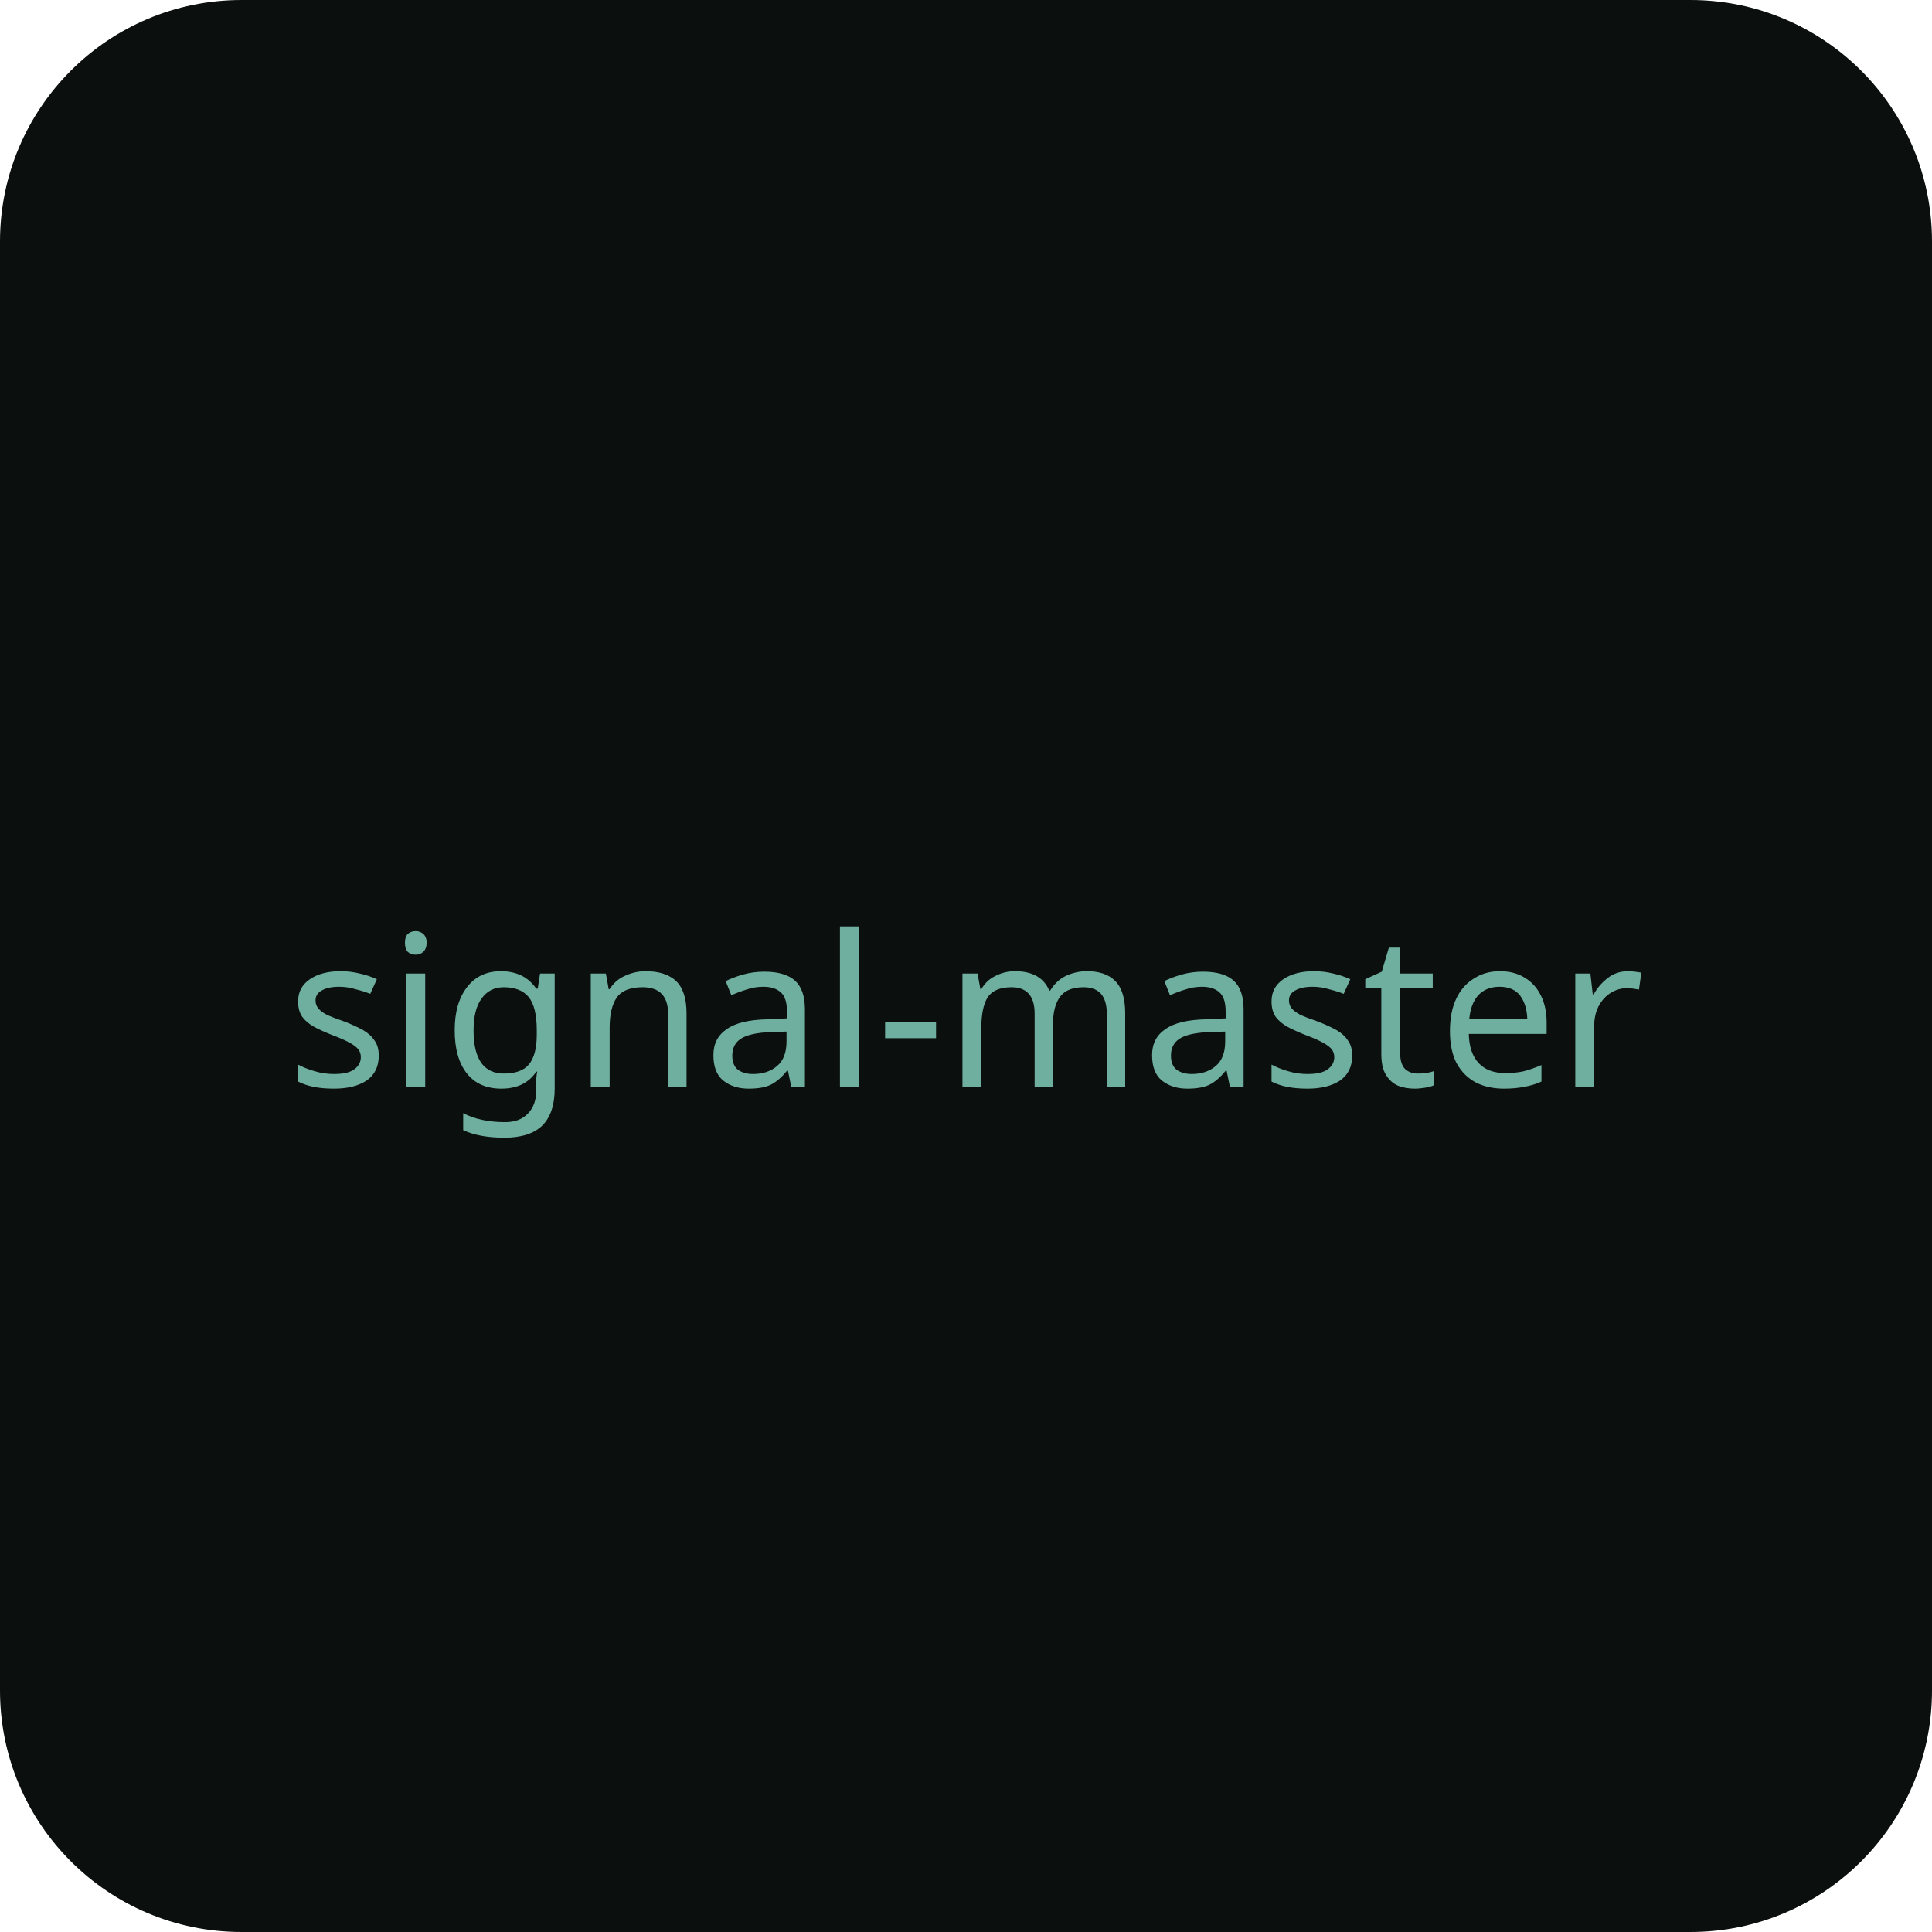
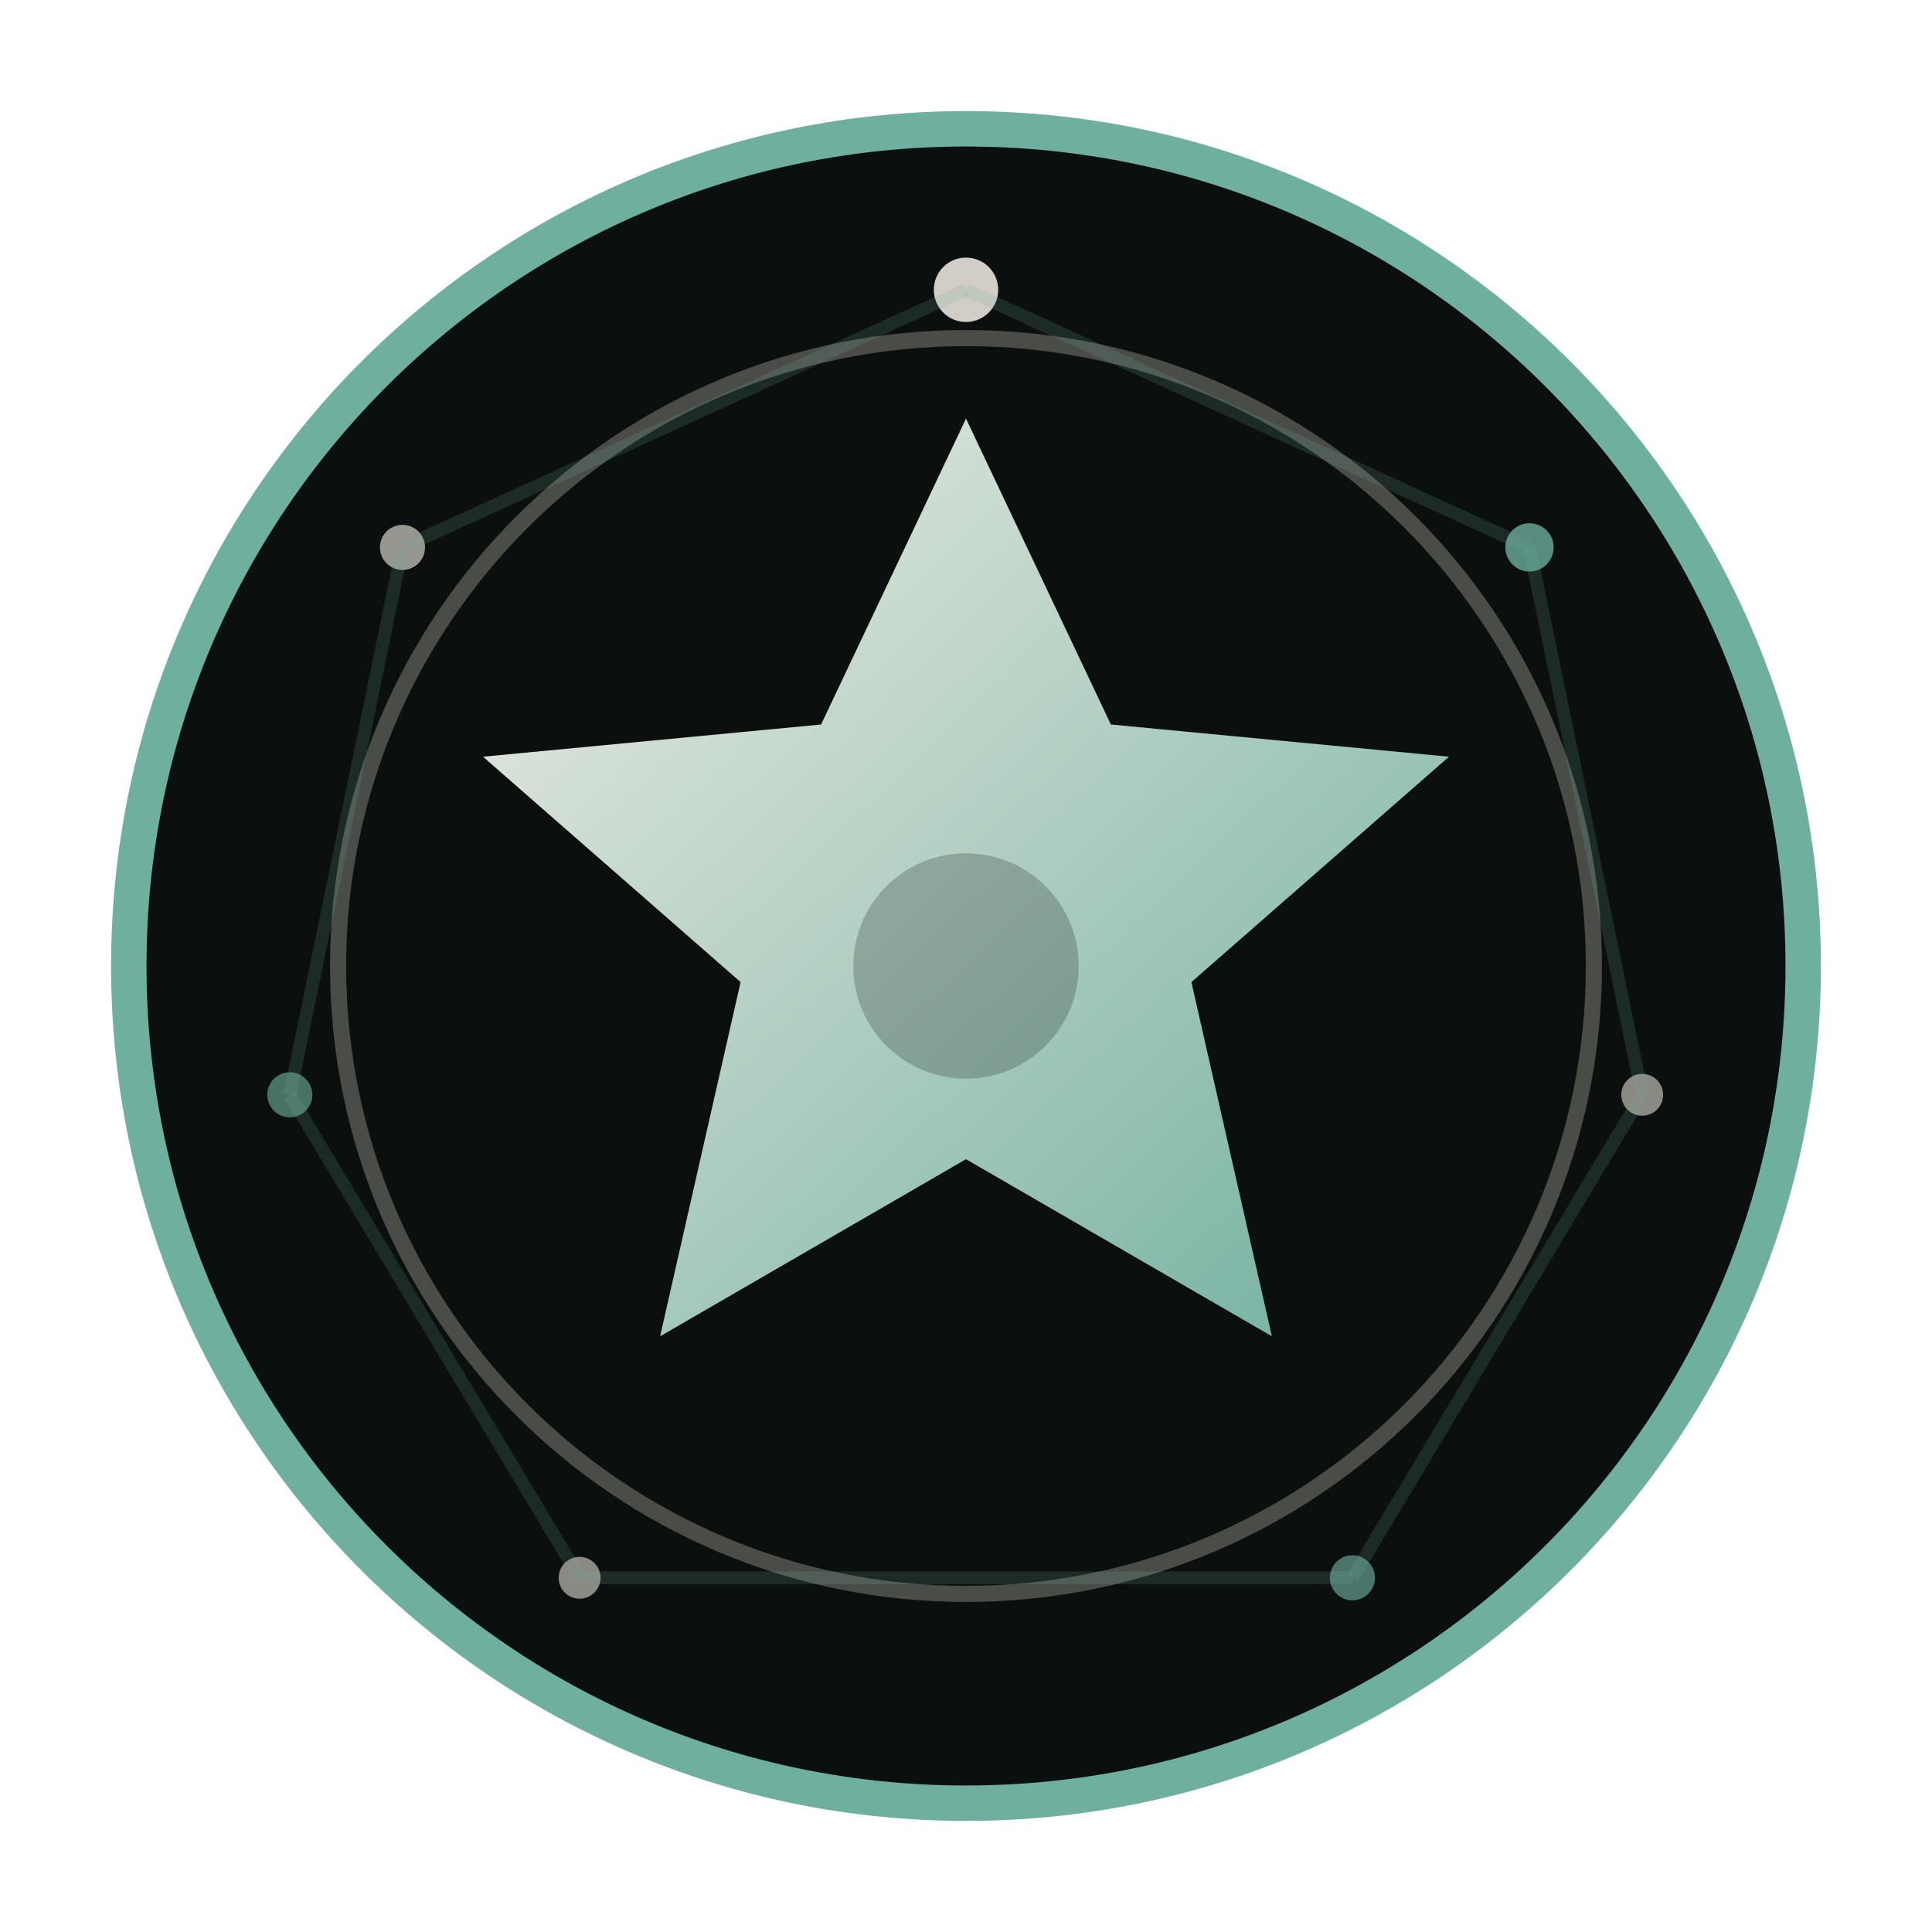
- <svg xmlns="http://www.w3.org/2000/svg" viewBox="0 0 64 64">
-   <rect width="64" height="64" rx="8" fill="#0B0F0E" />
-   <text x="32" y="36" text-anchor="middle" fill="#6FAF9F" font-size="7" font-family="sans-serif">signal-master</text>
+ <svg xmlns="http://www.w3.org/2000/svg" viewBox="0 0 120 120" fill="none">
+   <defs>
+     <linearGradient id="masterCore" x1="0" y1="0" x2="1" y2="1">
+       <stop offset="0%" stop-color="#F2EEE5" />
+       <stop offset="100%" stop-color="#6FAF9F" />
+     </linearGradient>
+   </defs>
+   <circle cx="60" cy="60" r="52" fill="#0B0F0E" stroke="#6FAF9F" stroke-width="2.2" />
+   <circle cx="60" cy="60" r="39" stroke="#EDE8DE" stroke-opacity="0.28" />
+   <circle cx="60" cy="18" r="2" fill="#EDE8DE" fill-opacity="0.88" />
+   <circle cx="95" cy="34" r="1.5" fill="#6FAF9F" fill-opacity="0.78" />
+   <circle cx="102" cy="68" r="1.3" fill="#EDE8DE" fill-opacity="0.56" />
+   <circle cx="84" cy="98" r="1.4" fill="#6FAF9F" fill-opacity="0.64" />
+   <circle cx="36" cy="98" r="1.3" fill="#EDE8DE" fill-opacity="0.56" />
+   <circle cx="18" cy="68" r="1.4" fill="#6FAF9F" fill-opacity="0.62" />
+   <circle cx="25" cy="34" r="1.4" fill="#EDE8DE" fill-opacity="0.62" />
+   <g stroke="#6FAF9F" stroke-opacity="0.18" stroke-width="0.8">
+     <line x1="60" y1="18" x2="95" y2="34" />
+     <line x1="95" y1="34" x2="102" y2="68" />
+     <line x1="102" y1="68" x2="84" y2="98" />
+     <line x1="84" y1="98" x2="36" y2="98" />
+     <line x1="36" y1="98" x2="18" y2="68" />
+     <line x1="18" y1="68" x2="25" y2="34" />
+     <line x1="25" y1="34" x2="60" y2="18" />
+   </g>
+   <polygon points="60,26 69,45 90,47 74,61 79,83 60,72 41,83 46,61 30,47 51,45" fill="url(#masterCore)" />
+   <circle cx="60" cy="60" r="7" fill="#0B0F0E" fill-opacity="0.22" />
</svg>
